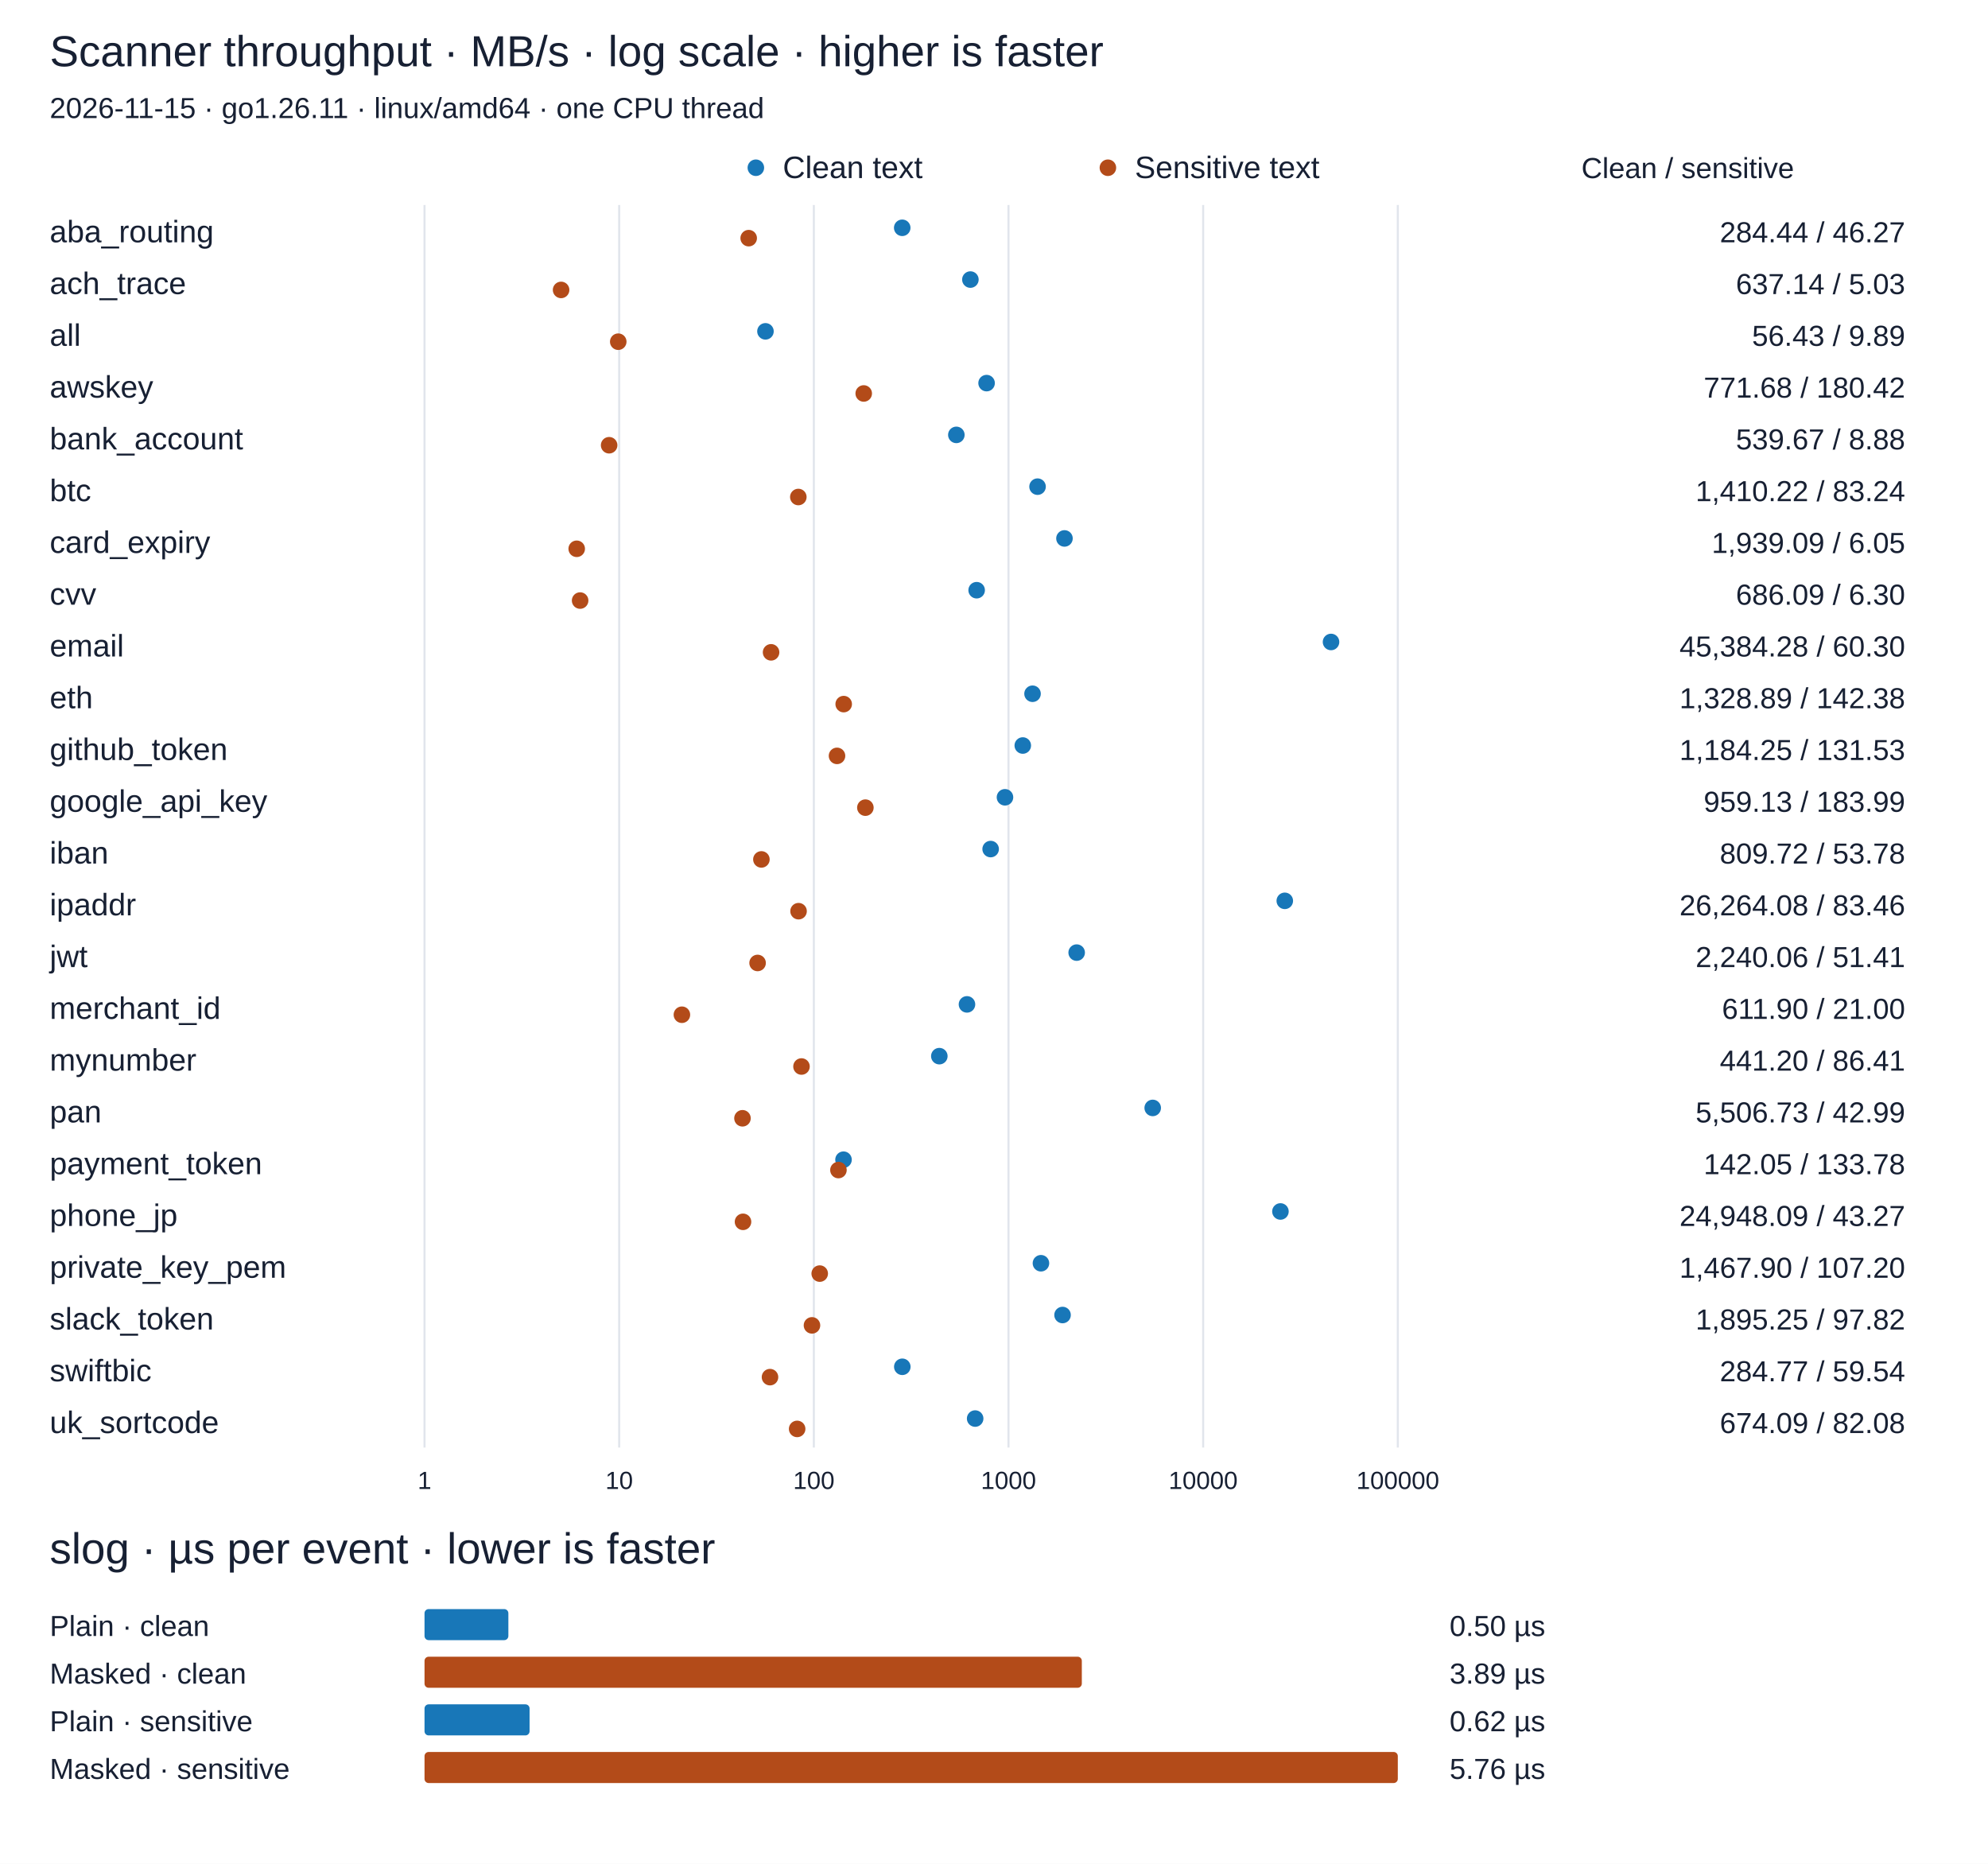
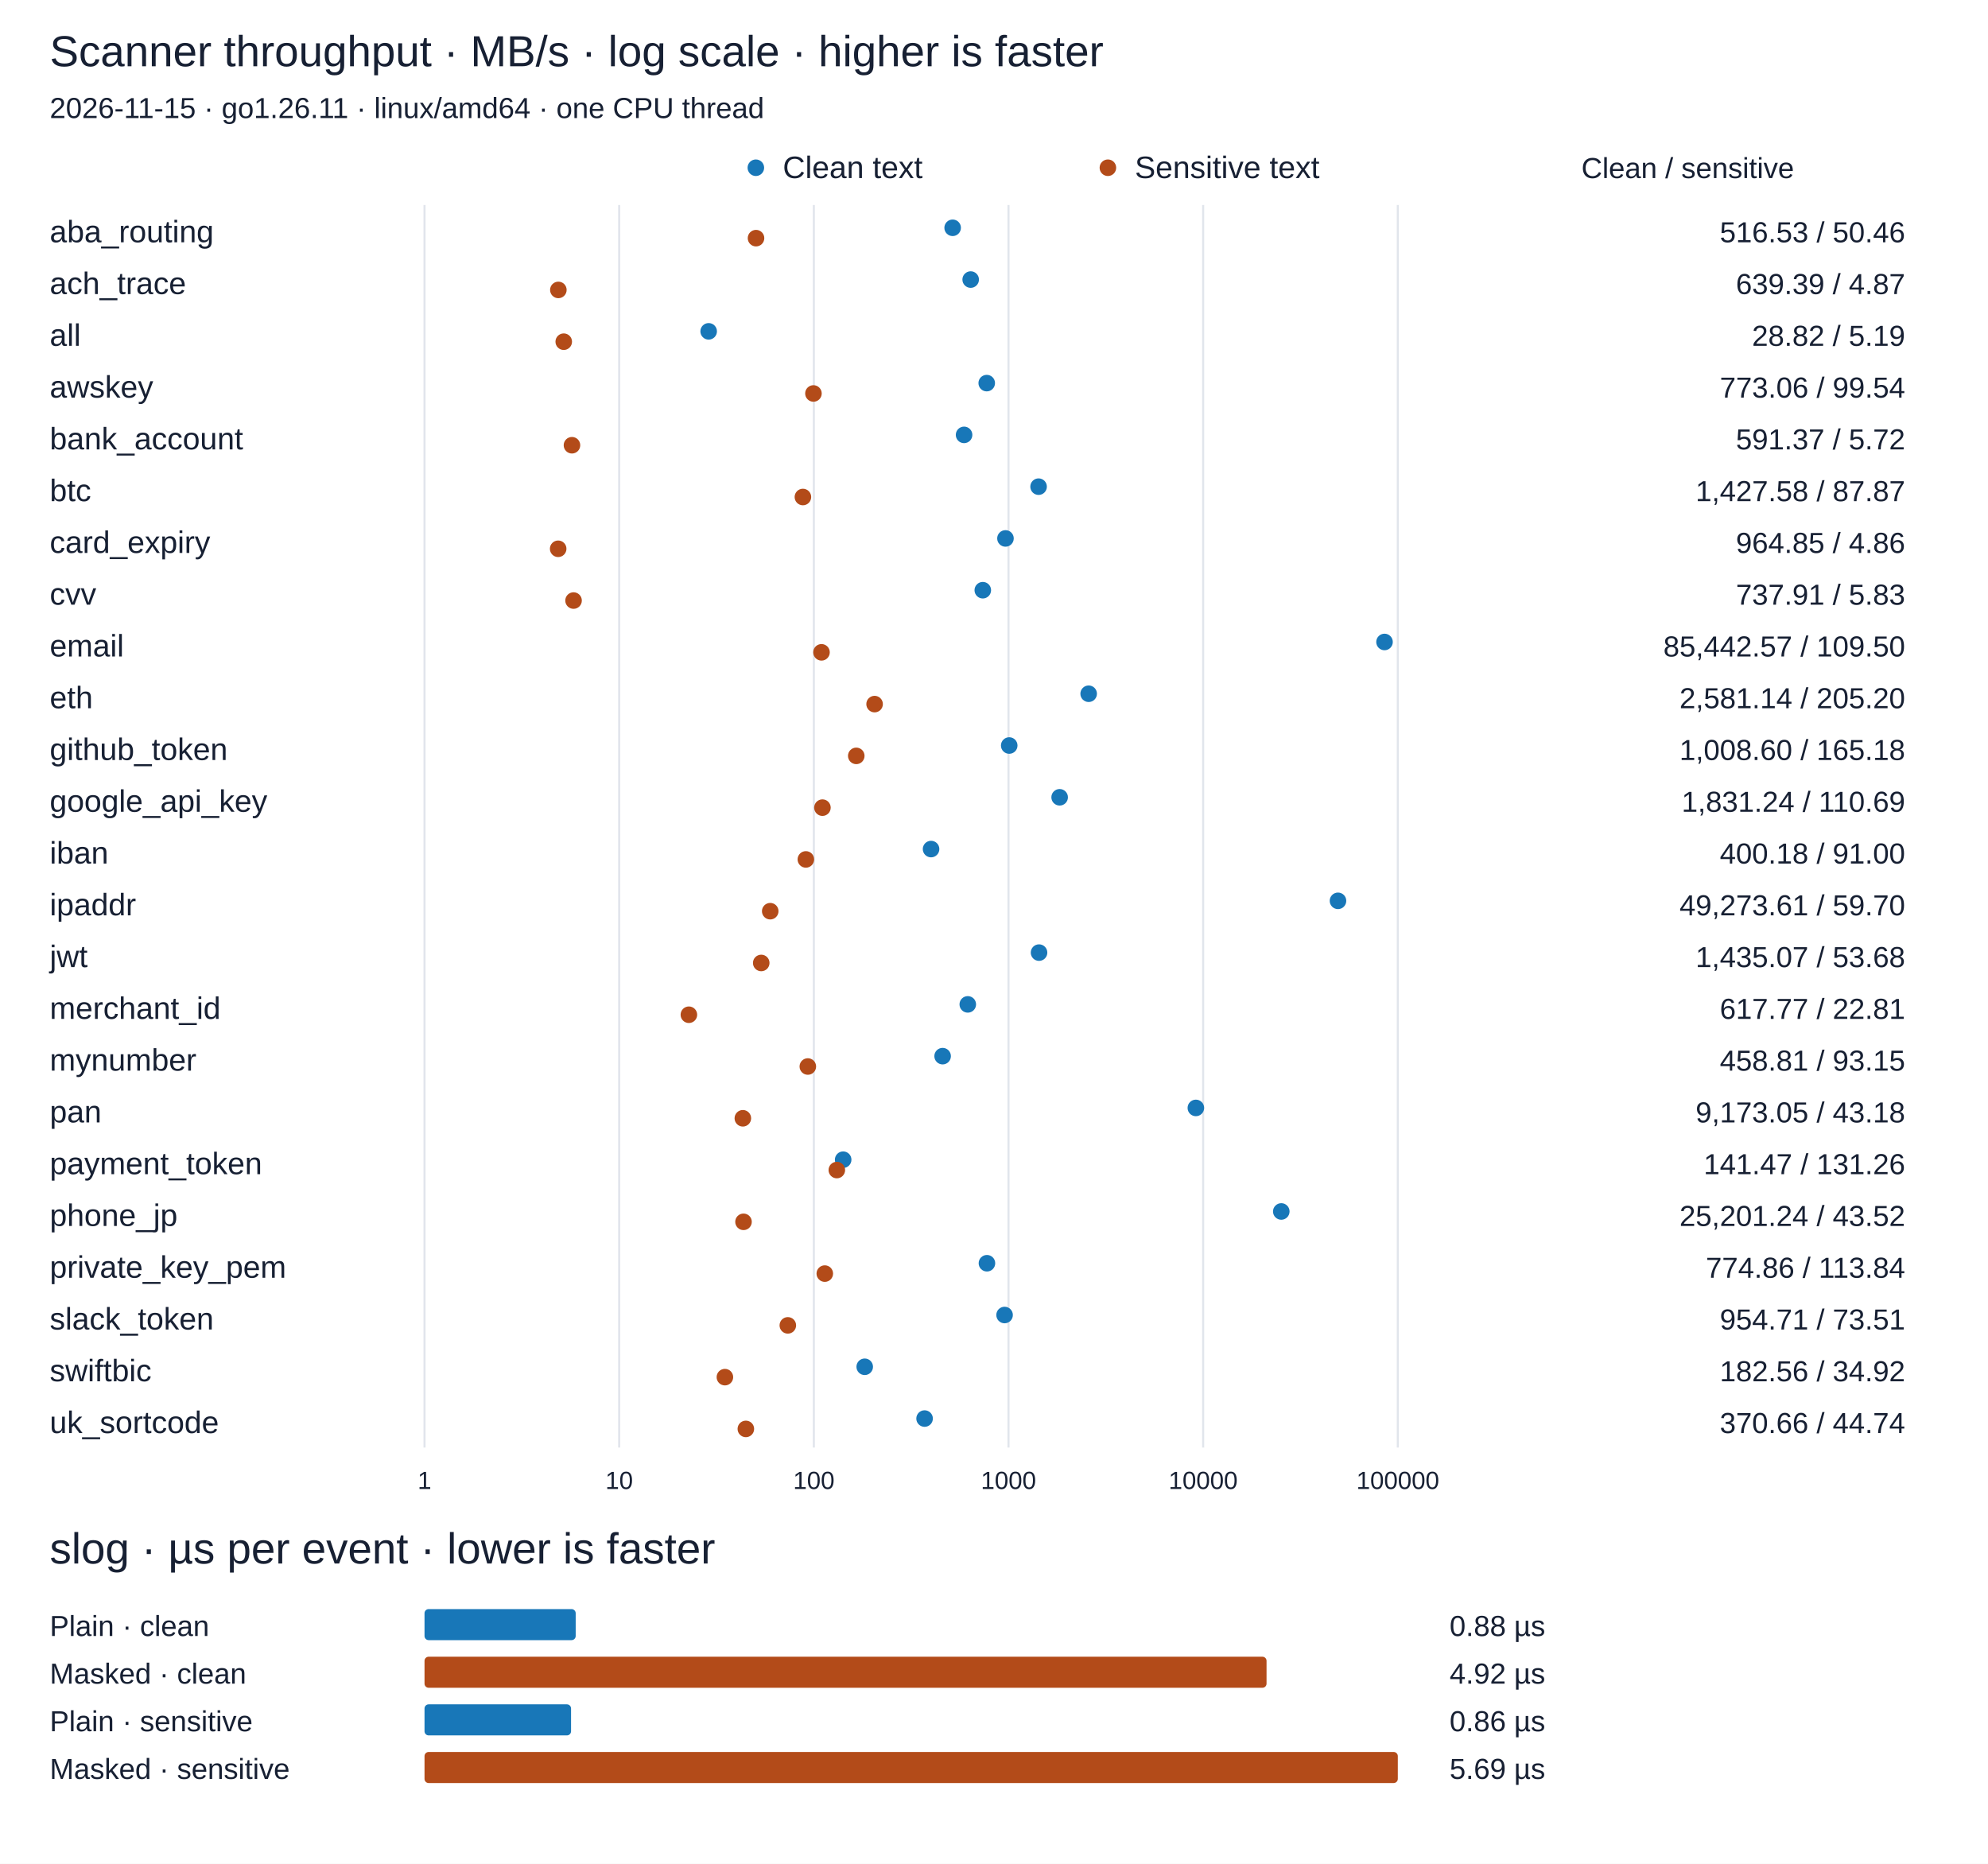
<svg xmlns="http://www.w3.org/2000/svg" width="960" height="900" viewBox="0 0 960 900" role="img">
  <rect width="100%" height="100%" fill="white" />
  <g font-family="Arial, sans-serif" font-size="15" fill="#172033">
    <text x="24" y="32" font-size="21" fill="#172033" text-anchor="start">Scanner throughput · MB/s · log scale · higher is faster</text>
    <text x="24" y="57" font-size="14" fill="#172033" text-anchor="start">2026-11-15 · go1.26.11 · linux/amd64 · one CPU thread</text>
    <circle cx="365.00" cy="81" r="4" fill="#1877b8" />
    <text x="378" y="86" font-size="15" fill="#172033" text-anchor="start">Clean text</text>
    <circle cx="535.00" cy="81" r="4" fill="#b34b19" />
    <text x="548" y="86" font-size="15" fill="#172033" text-anchor="start">Sensitive text</text>
    <text x="815" y="86" font-size="14" fill="#172033" text-anchor="middle">Clean / sensitive</text>
    <path d="M205.0,99 L205.0,699" stroke="#e1e5ec" />
    <text x="205.0" y="719" font-size="12" fill="#172033" text-anchor="middle">1</text>
    <path d="M299.0,99 L299.0,699" stroke="#e1e5ec" />
    <text x="299.0" y="719" font-size="12" fill="#172033" text-anchor="middle">10</text>
    <path d="M393.0,99 L393.0,699" stroke="#e1e5ec" />
    <text x="393.0" y="719" font-size="12" fill="#172033" text-anchor="middle">100</text>
    <path d="M487.0,99 L487.0,699" stroke="#e1e5ec" />
    <text x="487.0" y="719" font-size="12" fill="#172033" text-anchor="middle">1000</text>
    <path d="M581.0,99 L581.0,699" stroke="#e1e5ec" />
    <text x="581.0" y="719" font-size="12" fill="#172033" text-anchor="middle">10000</text>
    <path d="M675.0,99 L675.0,699" stroke="#e1e5ec" />
    <text x="675.0" y="719" font-size="12" fill="#172033" text-anchor="middle">100000</text>
    <text x="24" y="117" font-size="15" fill="#172033" text-anchor="start">aba_routing</text>
-     <circle cx="435.68" cy="110" r="4" fill="#1877b8" />
-     <circle cx="361.54" cy="115" r="4" fill="#b34b19" />
-     <text x="920" y="117" font-size="14" fill="#172033" text-anchor="end">284.44 / 46.27</text>
+     <circle cx="460.03" cy="110" r="4" fill="#1877b8" />
+     <circle cx="365.08" cy="115" r="4" fill="#b34b19" />
+     <text x="920" y="117" font-size="14" fill="#172033" text-anchor="end">516.53 / 50.46</text>
    <text x="24" y="142" font-size="15" fill="#172033" text-anchor="start">ach_trace</text>
-     <circle cx="468.60" cy="135" r="4" fill="#1877b8" />
-     <circle cx="270.95" cy="140" r="4" fill="#b34b19" />
-     <text x="920" y="142" font-size="14" fill="#172033" text-anchor="end">637.14 / 5.03</text>
+     <circle cx="468.74" cy="135" r="4" fill="#1877b8" />
+     <circle cx="269.63" cy="140" r="4" fill="#b34b19" />
+     <text x="920" y="142" font-size="14" fill="#172033" text-anchor="end">639.39 / 4.87</text>
    <text x="24" y="167" font-size="15" fill="#172033" text-anchor="start">all</text>
-     <circle cx="369.64" cy="160" r="4" fill="#1877b8" />
-     <circle cx="298.55" cy="165" r="4" fill="#b34b19" />
-     <text x="920" y="167" font-size="14" fill="#172033" text-anchor="end">56.43 / 9.89</text>
+     <circle cx="342.21" cy="160" r="4" fill="#1877b8" />
+     <circle cx="272.23" cy="165" r="4" fill="#b34b19" />
+     <text x="920" y="167" font-size="14" fill="#172033" text-anchor="end">28.82 / 5.19</text>
    <text x="24" y="192" font-size="15" fill="#172033" text-anchor="start">awskey</text>
-     <circle cx="476.42" cy="185" r="4" fill="#1877b8" />
-     <circle cx="417.09" cy="190" r="4" fill="#b34b19" />
-     <text x="920" y="192" font-size="14" fill="#172033" text-anchor="end">771.68 / 180.42</text>
+     <circle cx="476.49" cy="185" r="4" fill="#1877b8" />
+     <circle cx="392.81" cy="190" r="4" fill="#b34b19" />
+     <text x="920" y="192" font-size="14" fill="#172033" text-anchor="end">773.06 / 99.54</text>
    <text x="24" y="217" font-size="15" fill="#172033" text-anchor="start">bank_account</text>
-     <circle cx="461.82" cy="210" r="4" fill="#1877b8" />
-     <circle cx="294.15" cy="215" r="4" fill="#b34b19" />
-     <text x="920" y="217" font-size="14" fill="#172033" text-anchor="end">539.67 / 8.88</text>
+     <circle cx="465.55" cy="210" r="4" fill="#1877b8" />
+     <circle cx="276.20" cy="215" r="4" fill="#b34b19" />
+     <text x="920" y="217" font-size="14" fill="#172033" text-anchor="end">591.37 / 5.72</text>
    <text x="24" y="242" font-size="15" fill="#172033" text-anchor="start">btc</text>
-     <circle cx="501.03" cy="235" r="4" fill="#1877b8" />
-     <circle cx="385.51" cy="240" r="4" fill="#b34b19" />
-     <text x="920" y="242" font-size="14" fill="#172033" text-anchor="end">1,410.22 / 83.24</text>
+     <circle cx="501.53" cy="235" r="4" fill="#1877b8" />
+     <circle cx="387.72" cy="240" r="4" fill="#b34b19" />
+     <text x="920" y="242" font-size="14" fill="#172033" text-anchor="end">1,427.58 / 87.87</text>
    <text x="24" y="267" font-size="15" fill="#172033" text-anchor="start">card_expiry</text>
-     <circle cx="514.03" cy="260" r="4" fill="#1877b8" />
-     <circle cx="278.49" cy="265" r="4" fill="#b34b19" />
-     <text x="920" y="267" font-size="14" fill="#172033" text-anchor="end">1,939.09 / 6.05</text>
+     <circle cx="485.54" cy="260" r="4" fill="#1877b8" />
+     <circle cx="269.54" cy="265" r="4" fill="#b34b19" />
+     <text x="920" y="267" font-size="14" fill="#172033" text-anchor="end">964.85 / 4.86</text>
    <text x="24" y="292" font-size="15" fill="#172033" text-anchor="start">cvv</text>
-     <circle cx="471.62" cy="285" r="4" fill="#1877b8" />
-     <circle cx="280.14" cy="290" r="4" fill="#b34b19" />
-     <text x="920" y="292" font-size="14" fill="#172033" text-anchor="end">686.09 / 6.30</text>
+     <circle cx="474.59" cy="285" r="4" fill="#1877b8" />
+     <circle cx="276.97" cy="290" r="4" fill="#b34b19" />
+     <text x="920" y="292" font-size="14" fill="#172033" text-anchor="end">737.91 / 5.83</text>
    <text x="24" y="317" font-size="15" fill="#172033" text-anchor="start">email</text>
-     <circle cx="642.75" cy="310" r="4" fill="#1877b8" />
-     <circle cx="372.35" cy="315" r="4" fill="#b34b19" />
-     <text x="920" y="317" font-size="14" fill="#172033" text-anchor="end">45,384.28 / 60.30</text>
+     <circle cx="668.58" cy="310" r="4" fill="#1877b8" />
+     <circle cx="396.70" cy="315" r="4" fill="#b34b19" />
+     <text x="920" y="317" font-size="14" fill="#172033" text-anchor="end">85,442.57 / 109.50</text>
    <text x="24" y="342" font-size="15" fill="#172033" text-anchor="start">eth</text>
-     <circle cx="498.61" cy="335" r="4" fill="#1877b8" />
-     <circle cx="407.42" cy="340" r="4" fill="#b34b19" />
-     <text x="920" y="342" font-size="14" fill="#172033" text-anchor="end">1,328.89 / 142.38</text>
+     <circle cx="525.71" cy="335" r="4" fill="#1877b8" />
+     <circle cx="422.34" cy="340" r="4" fill="#b34b19" />
+     <text x="920" y="342" font-size="14" fill="#172033" text-anchor="end">2,581.14 / 205.20</text>
    <text x="24" y="367" font-size="15" fill="#172033" text-anchor="start">github_token</text>
-     <circle cx="493.90" cy="360" r="4" fill="#1877b8" />
-     <circle cx="404.19" cy="365" r="4" fill="#b34b19" />
-     <text x="920" y="367" font-size="14" fill="#172033" text-anchor="end">1,184.25 / 131.53</text>
+     <circle cx="487.35" cy="360" r="4" fill="#1877b8" />
+     <circle cx="413.49" cy="365" r="4" fill="#b34b19" />
+     <text x="920" y="367" font-size="14" fill="#172033" text-anchor="end">1,008.60 / 165.18</text>
    <text x="24" y="392" font-size="15" fill="#172033" text-anchor="start">google_api_key</text>
-     <circle cx="485.30" cy="385" r="4" fill="#1877b8" />
-     <circle cx="417.89" cy="390" r="4" fill="#b34b19" />
-     <text x="920" y="392" font-size="14" fill="#172033" text-anchor="end">959.13 / 183.99</text>
+     <circle cx="511.70" cy="385" r="4" fill="#1877b8" />
+     <circle cx="397.15" cy="390" r="4" fill="#b34b19" />
+     <text x="920" y="392" font-size="14" fill="#172033" text-anchor="end">1,831.24 / 110.69</text>
    <text x="24" y="417" font-size="15" fill="#172033" text-anchor="start">iban</text>
-     <circle cx="478.38" cy="410" r="4" fill="#1877b8" />
-     <circle cx="367.68" cy="415" r="4" fill="#b34b19" />
-     <text x="920" y="417" font-size="14" fill="#172033" text-anchor="end">809.72 / 53.78</text>
+     <circle cx="449.61" cy="410" r="4" fill="#1877b8" />
+     <circle cx="389.15" cy="415" r="4" fill="#b34b19" />
+     <text x="920" y="417" font-size="14" fill="#172033" text-anchor="end">400.18 / 91.00</text>
    <text x="24" y="442" font-size="15" fill="#172033" text-anchor="start">ipaddr</text>
-     <circle cx="620.42" cy="435" r="4" fill="#1877b8" />
-     <circle cx="385.62" cy="440" r="4" fill="#b34b19" />
-     <text x="920" y="442" font-size="14" fill="#172033" text-anchor="end">26,264.08 / 83.46</text>
+     <circle cx="646.11" cy="435" r="4" fill="#1877b8" />
+     <circle cx="371.94" cy="440" r="4" fill="#b34b19" />
+     <text x="920" y="442" font-size="14" fill="#172033" text-anchor="end">49,273.61 / 59.70</text>
    <text x="24" y="467" font-size="15" fill="#172033" text-anchor="start">jwt</text>
-     <circle cx="519.92" cy="460" r="4" fill="#1877b8" />
-     <circle cx="365.84" cy="465" r="4" fill="#b34b19" />
-     <text x="920" y="467" font-size="14" fill="#172033" text-anchor="end">2,240.06 / 51.41</text>
+     <circle cx="501.75" cy="460" r="4" fill="#1877b8" />
+     <circle cx="367.60" cy="465" r="4" fill="#b34b19" />
+     <text x="920" y="467" font-size="14" fill="#172033" text-anchor="end">1,435.07 / 53.68</text>
    <text x="24" y="492" font-size="15" fill="#172033" text-anchor="start">merchant_id</text>
-     <circle cx="466.95" cy="485" r="4" fill="#1877b8" />
-     <circle cx="329.29" cy="490" r="4" fill="#b34b19" />
-     <text x="920" y="492" font-size="14" fill="#172033" text-anchor="end">611.90 / 21.00</text>
+     <circle cx="467.34" cy="485" r="4" fill="#1877b8" />
+     <circle cx="332.66" cy="490" r="4" fill="#b34b19" />
+     <text x="920" y="492" font-size="14" fill="#172033" text-anchor="end">617.77 / 22.81</text>
    <text x="24" y="517" font-size="15" fill="#172033" text-anchor="start">mynumber</text>
-     <circle cx="453.60" cy="510" r="4" fill="#1877b8" />
-     <circle cx="387.04" cy="515" r="4" fill="#b34b19" />
-     <text x="920" y="517" font-size="14" fill="#172033" text-anchor="end">441.20 / 86.41</text>
+     <circle cx="455.19" cy="510" r="4" fill="#1877b8" />
+     <circle cx="390.10" cy="515" r="4" fill="#b34b19" />
+     <text x="920" y="517" font-size="14" fill="#172033" text-anchor="end">458.81 / 93.15</text>
    <text x="24" y="542" font-size="15" fill="#172033" text-anchor="start">pan</text>
-     <circle cx="556.64" cy="535" r="4" fill="#1877b8" />
-     <circle cx="358.54" cy="540" r="4" fill="#b34b19" />
-     <text x="920" y="542" font-size="14" fill="#172033" text-anchor="end">5,506.73 / 42.99</text>
+     <circle cx="577.48" cy="535" r="4" fill="#1877b8" />
+     <circle cx="358.72" cy="540" r="4" fill="#b34b19" />
+     <text x="920" y="542" font-size="14" fill="#172033" text-anchor="end">9,173.05 / 43.18</text>
    <text x="24" y="567" font-size="15" fill="#172033" text-anchor="start">payment_token</text>
-     <circle cx="407.33" cy="560" r="4" fill="#1877b8" />
-     <circle cx="404.88" cy="565" r="4" fill="#b34b19" />
-     <text x="920" y="567" font-size="14" fill="#172033" text-anchor="end">142.05 / 133.78</text>
+     <circle cx="407.16" cy="560" r="4" fill="#1877b8" />
+     <circle cx="404.10" cy="565" r="4" fill="#b34b19" />
+     <text x="920" y="567" font-size="14" fill="#172033" text-anchor="end">141.47 / 131.26</text>
    <text x="24" y="592" font-size="15" fill="#172033" text-anchor="start">phone_jp</text>
-     <circle cx="618.32" cy="585" r="4" fill="#1877b8" />
-     <circle cx="358.80" cy="590" r="4" fill="#b34b19" />
-     <text x="920" y="592" font-size="14" fill="#172033" text-anchor="end">24,948.09 / 43.27</text>
+     <circle cx="618.73" cy="585" r="4" fill="#1877b8" />
+     <circle cx="359.04" cy="590" r="4" fill="#b34b19" />
+     <text x="920" y="592" font-size="14" fill="#172033" text-anchor="end">25,201.24 / 43.52</text>
    <text x="24" y="617" font-size="15" fill="#172033" text-anchor="start">private_key_pem</text>
-     <circle cx="502.67" cy="610" r="4" fill="#1877b8" />
-     <circle cx="395.84" cy="615" r="4" fill="#b34b19" />
-     <text x="920" y="617" font-size="14" fill="#172033" text-anchor="end">1,467.90 / 107.20</text>
+     <circle cx="476.59" cy="610" r="4" fill="#1877b8" />
+     <circle cx="398.29" cy="615" r="4" fill="#b34b19" />
+     <text x="920" y="617" font-size="14" fill="#172033" text-anchor="end">774.86 / 113.84</text>
    <text x="24" y="642" font-size="15" fill="#172033" text-anchor="start">slack_token</text>
-     <circle cx="513.10" cy="635" r="4" fill="#1877b8" />
-     <circle cx="392.10" cy="640" r="4" fill="#b34b19" />
-     <text x="920" y="642" font-size="14" fill="#172033" text-anchor="end">1,895.25 / 97.82</text>
+     <circle cx="485.11" cy="635" r="4" fill="#1877b8" />
+     <circle cx="380.44" cy="640" r="4" fill="#b34b19" />
+     <text x="920" y="642" font-size="14" fill="#172033" text-anchor="end">954.71 / 73.51</text>
    <text x="24" y="667" font-size="15" fill="#172033" text-anchor="start">swiftbic</text>
-     <circle cx="435.72" cy="660" r="4" fill="#1877b8" />
-     <circle cx="371.83" cy="665" r="4" fill="#b34b19" />
-     <text x="920" y="667" font-size="14" fill="#172033" text-anchor="end">284.77 / 59.54</text>
+     <circle cx="417.57" cy="660" r="4" fill="#1877b8" />
+     <circle cx="350.05" cy="665" r="4" fill="#b34b19" />
+     <text x="920" y="667" font-size="14" fill="#172033" text-anchor="end">182.56 / 34.92</text>
    <text x="24" y="692" font-size="15" fill="#172033" text-anchor="start">uk_sortcode</text>
-     <circle cx="470.90" cy="685" r="4" fill="#1877b8" />
-     <circle cx="384.94" cy="690" r="4" fill="#b34b19" />
-     <text x="920" y="692" font-size="14" fill="#172033" text-anchor="end">674.09 / 82.08</text>
+     <circle cx="446.48" cy="685" r="4" fill="#1877b8" />
+     <circle cx="360.17" cy="690" r="4" fill="#b34b19" />
+     <text x="920" y="692" font-size="14" fill="#172033" text-anchor="end">370.66 / 44.74</text>
    <text x="24" y="755" font-size="21" fill="#172033" text-anchor="start">slog · µs per event · lower is faster</text>
    <text x="24" y="790" font-size="14" fill="#172033" text-anchor="start">Plain · clean</text>
-     <rect x="205" y="777" width="40.49" height="15" rx="2" fill="#1877b8" />
-     <text x="700" y="790" font-size="14" fill="#172033" text-anchor="start">0.50 µs</text>
+     <rect x="205" y="777" width="73.00" height="15" rx="2" fill="#1877b8" />
+     <text x="700" y="790" font-size="14" fill="#172033" text-anchor="start">0.88 µs</text>
    <text x="24" y="813" font-size="14" fill="#172033" text-anchor="start">Masked · clean</text>
-     <rect x="205" y="800" width="317.41" height="15" rx="2" fill="#b34b19" />
-     <text x="700" y="813" font-size="14" fill="#172033" text-anchor="start">3.89 µs</text>
+     <rect x="205" y="800" width="406.61" height="15" rx="2" fill="#b34b19" />
+     <text x="700" y="813" font-size="14" fill="#172033" text-anchor="start">4.92 µs</text>
    <text x="24" y="836" font-size="14" fill="#172033" text-anchor="start">Plain · sensitive</text>
-     <rect x="205" y="823" width="50.73" height="15" rx="2" fill="#1877b8" />
-     <text x="700" y="836" font-size="14" fill="#172033" text-anchor="start">0.62 µs</text>
+     <rect x="205" y="823" width="70.76" height="15" rx="2" fill="#1877b8" />
+     <text x="700" y="836" font-size="14" fill="#172033" text-anchor="start">0.86 µs</text>
    <text x="24" y="859" font-size="14" fill="#172033" text-anchor="start">Masked · sensitive</text>
    <rect x="205" y="846" width="470.00" height="15" rx="2" fill="#b34b19" />
-     <text x="700" y="859" font-size="14" fill="#172033" text-anchor="start">5.76 µs</text>
+     <text x="700" y="859" font-size="14" fill="#172033" text-anchor="start">5.69 µs</text>
  </g>
</svg>
